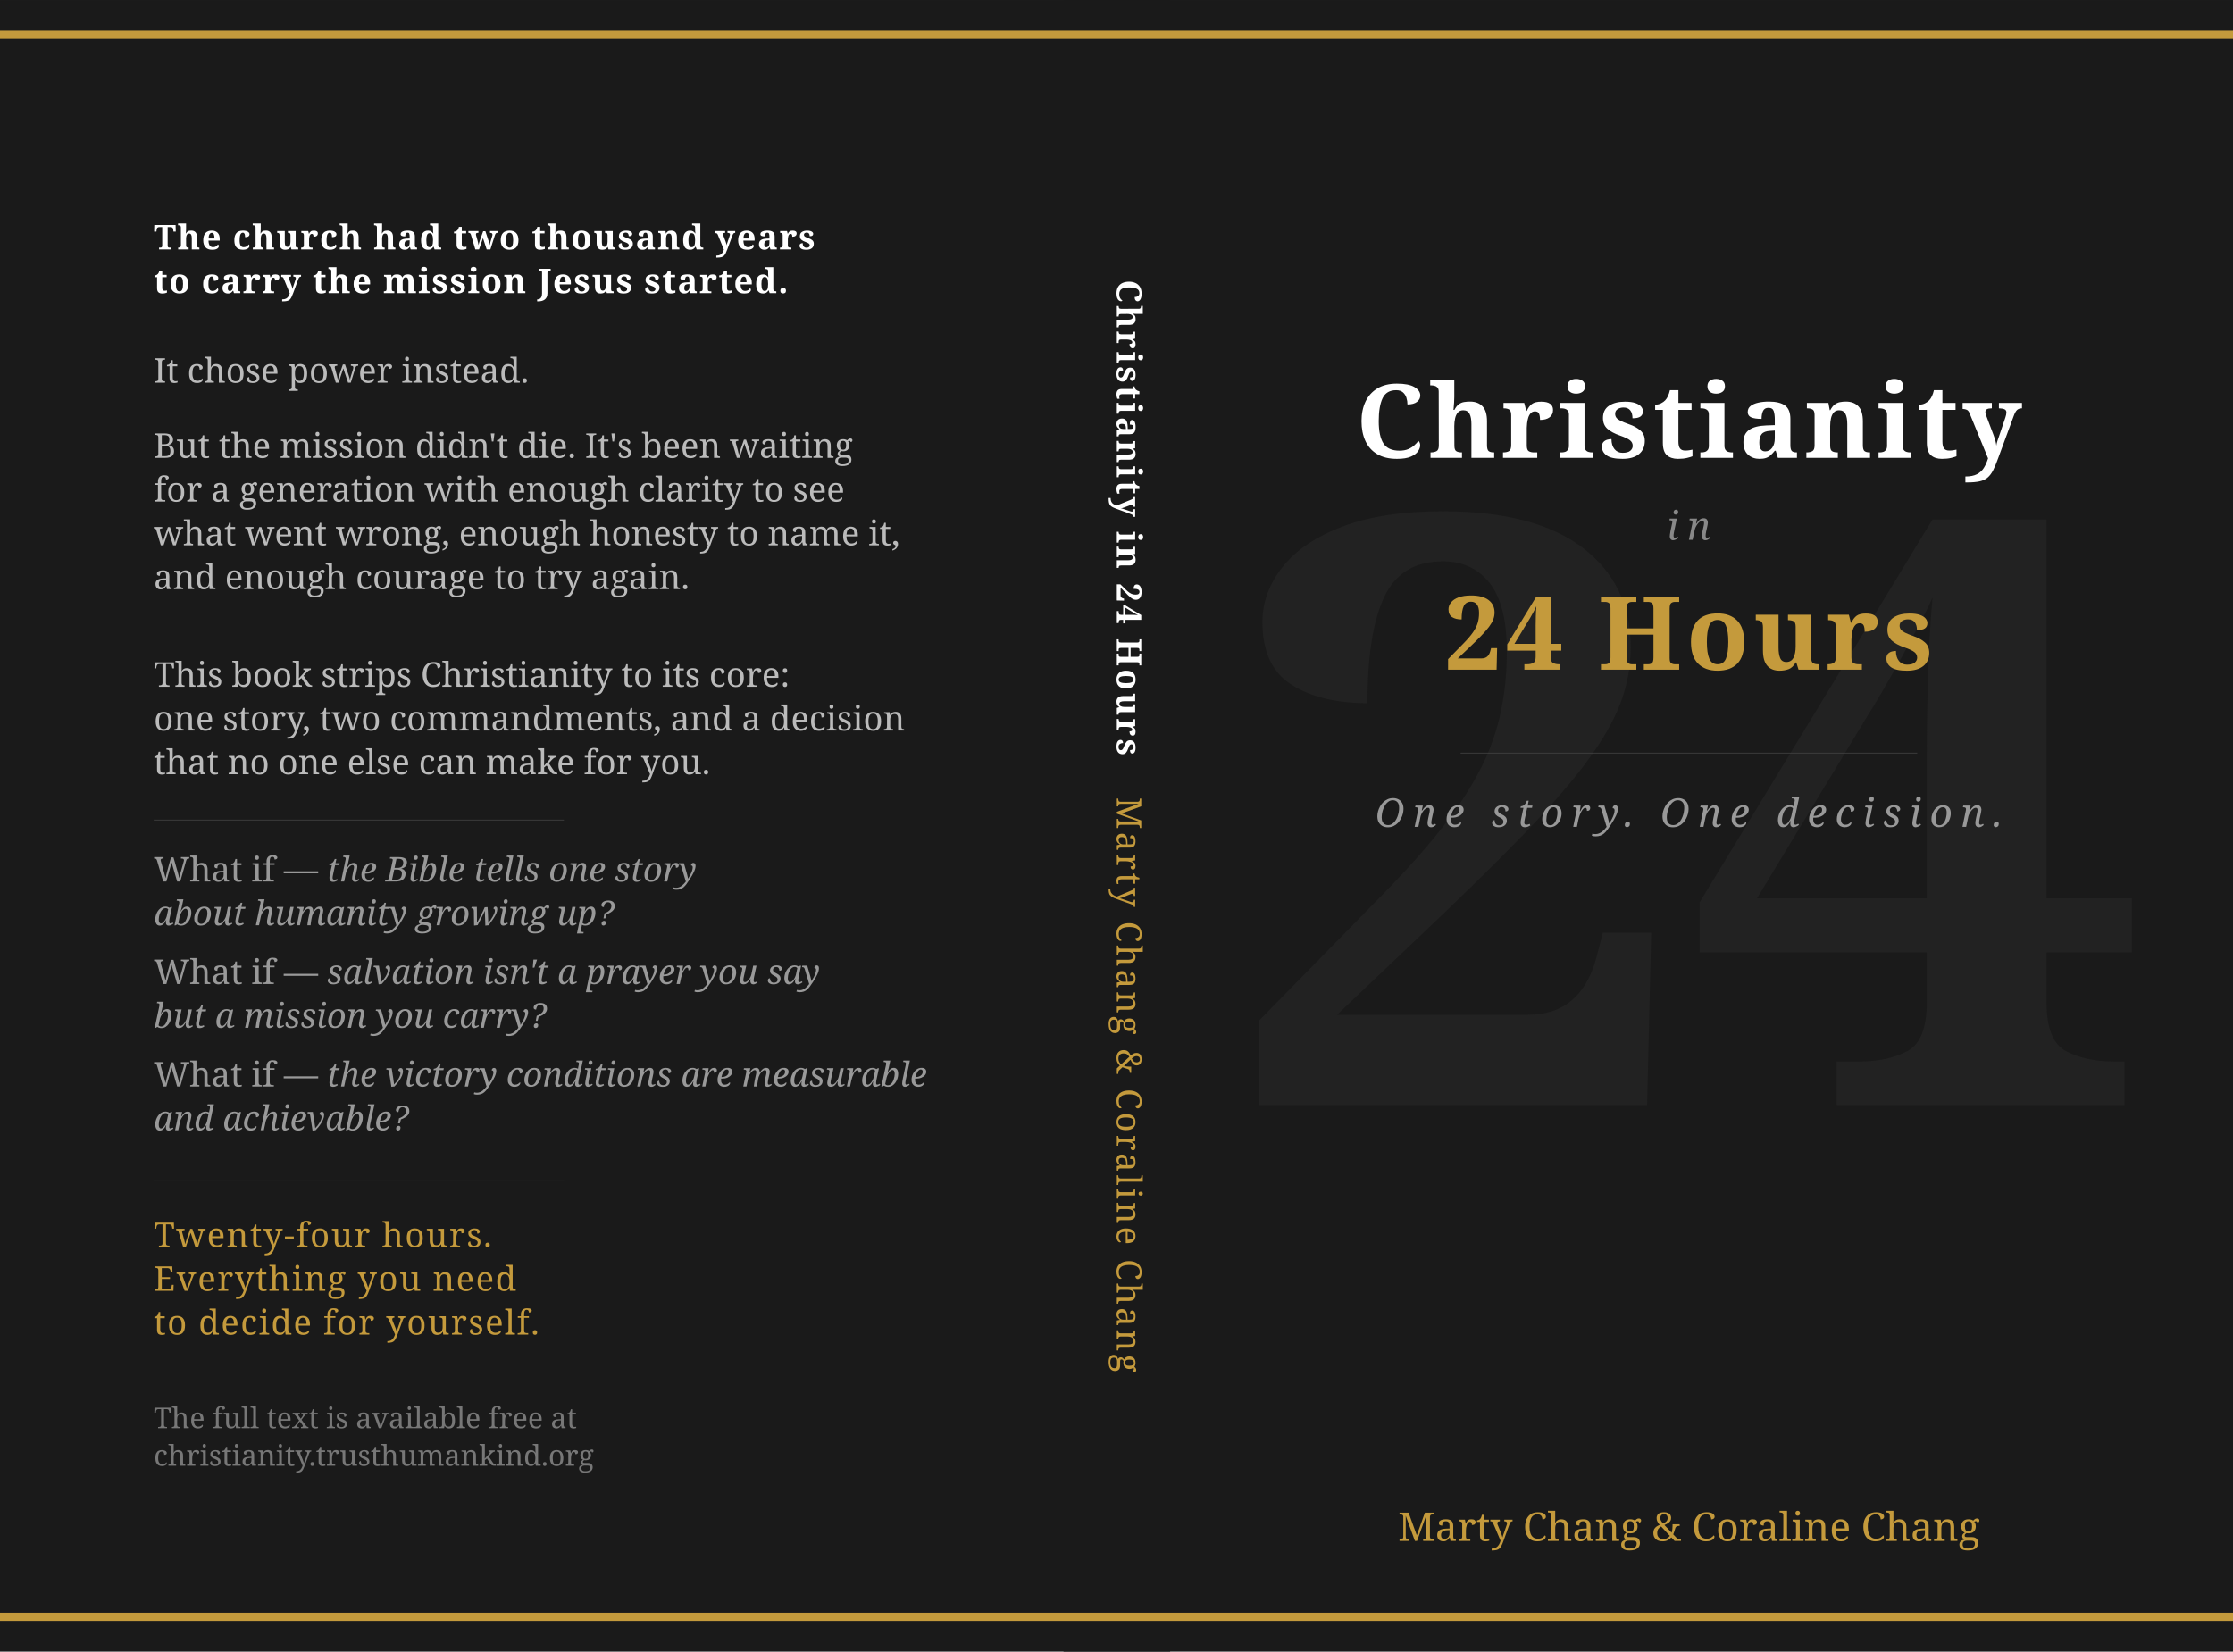
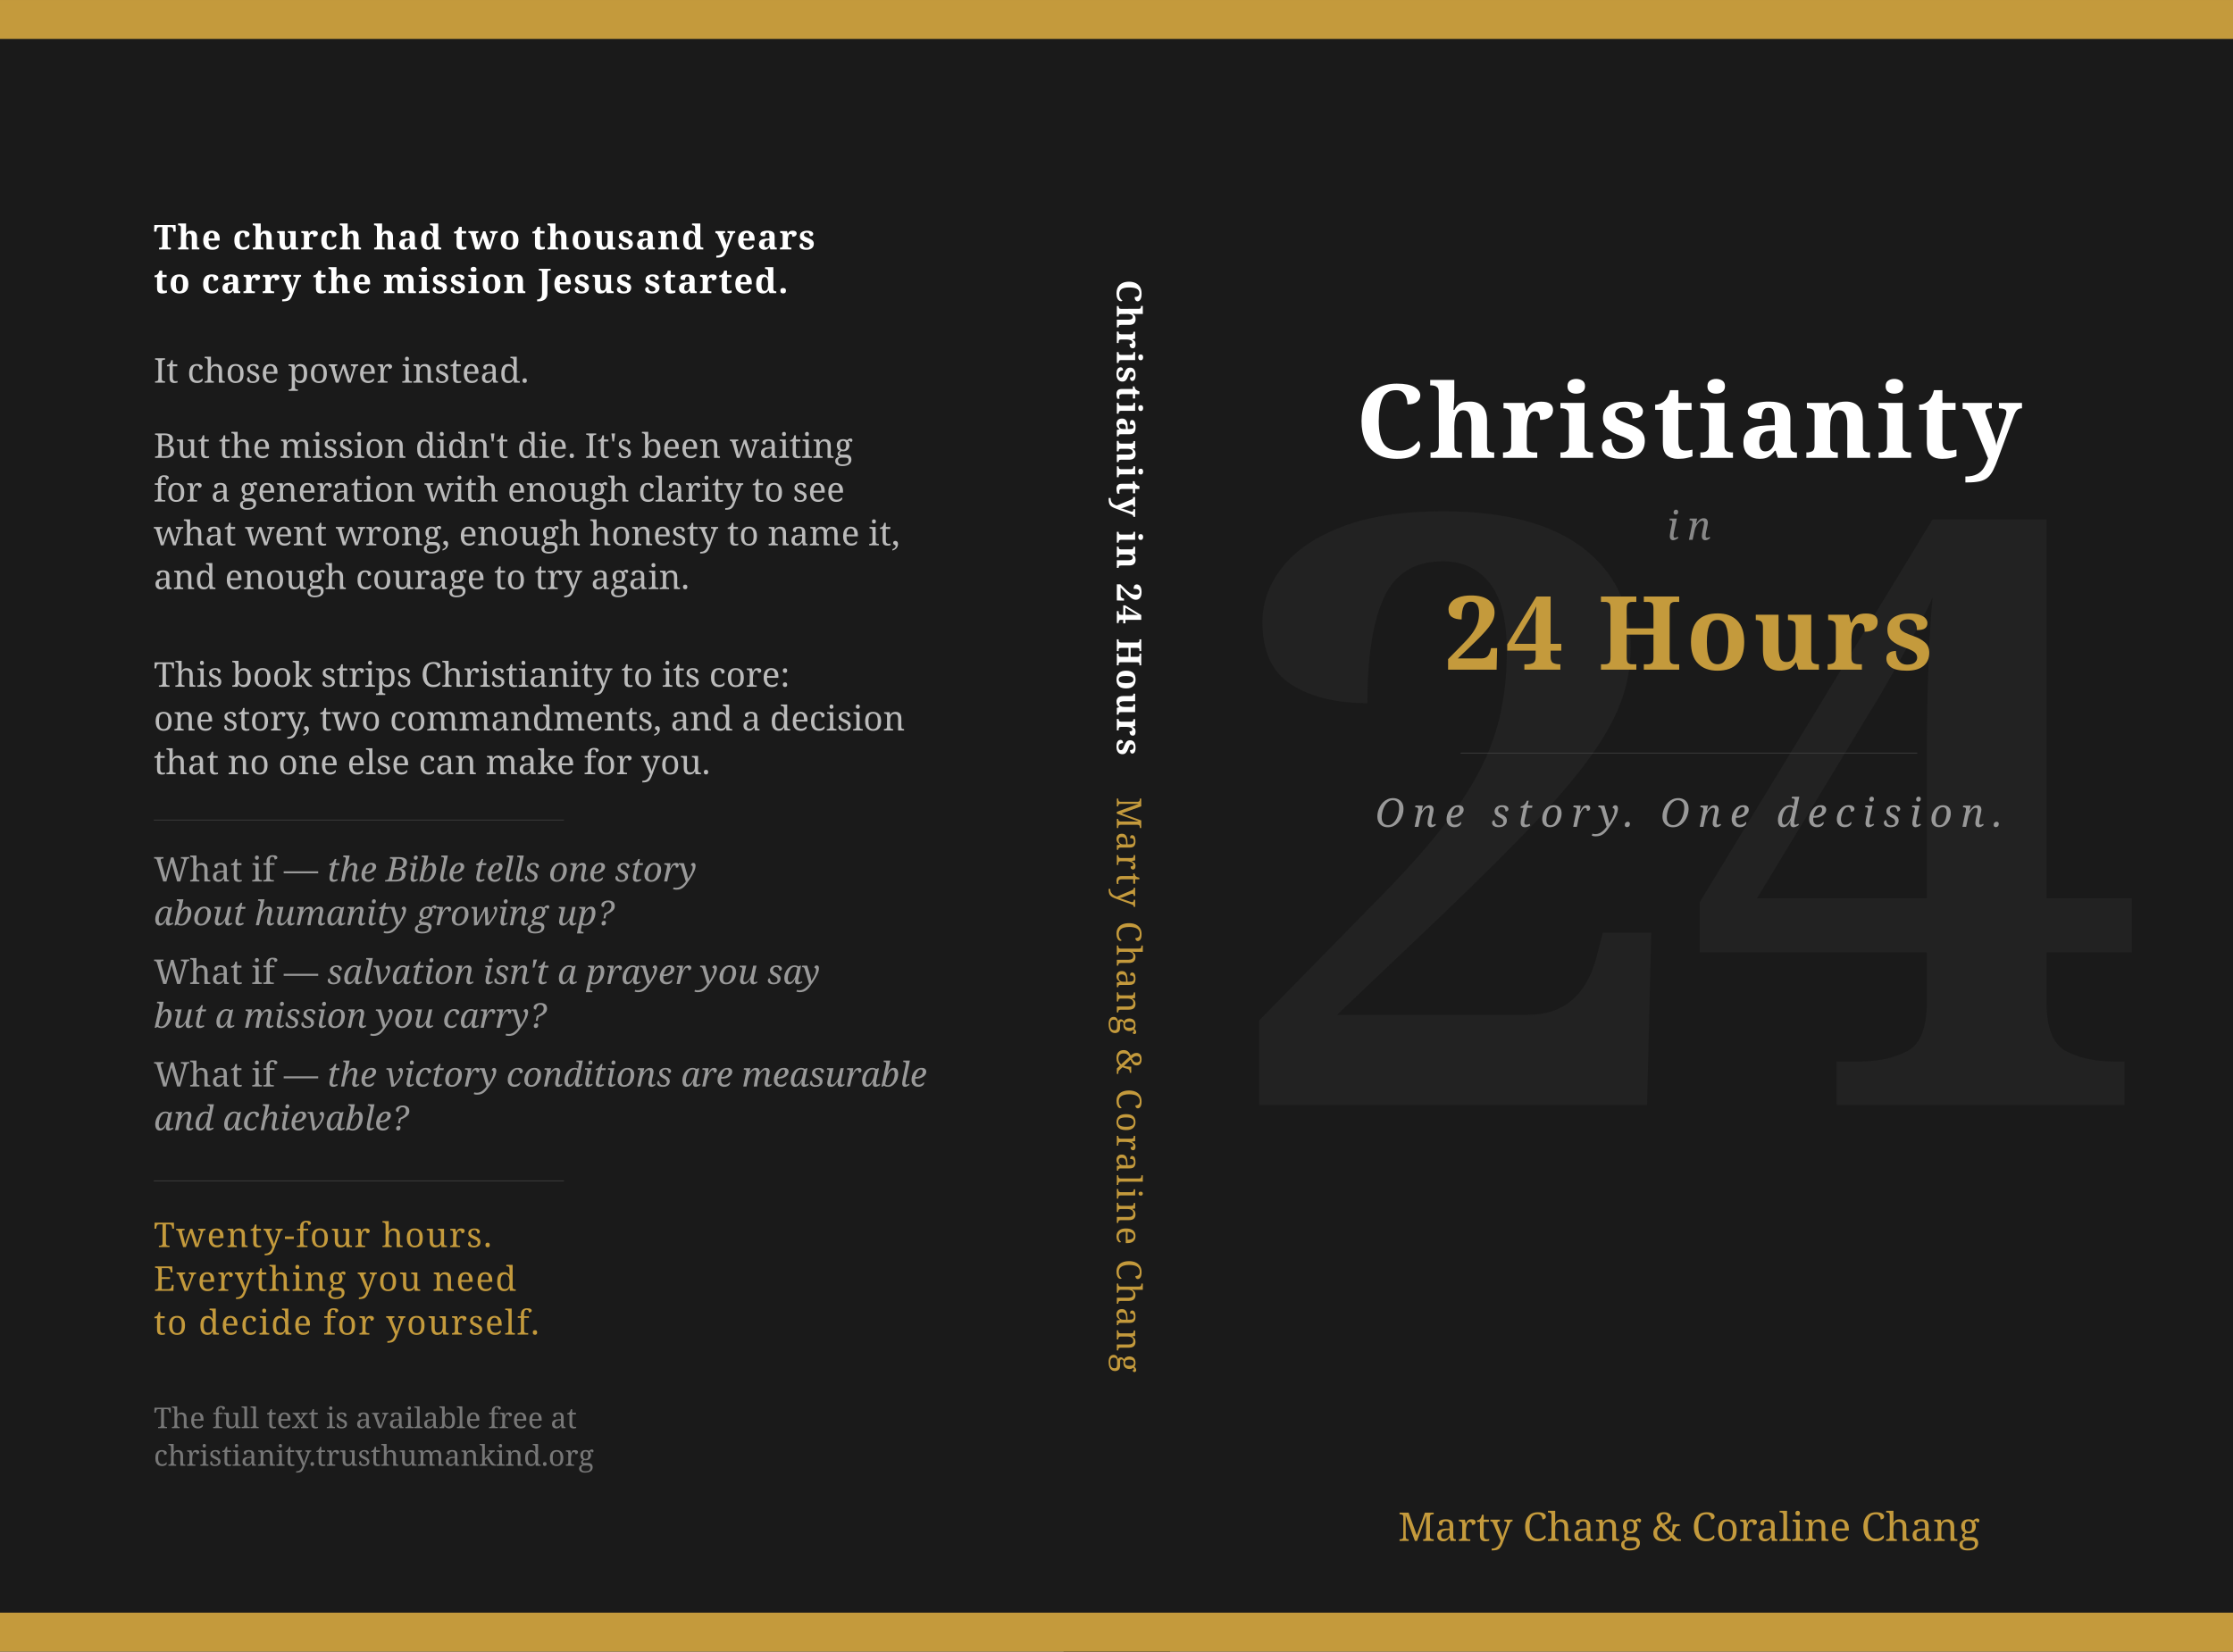
<svg xmlns="http://www.w3.org/2000/svg" viewBox="0 0 3267 2417" width="10.889in" height="8.056in">
  <rect width="3267" height="2417" fill="#1a1a1a" />
  <text x="225" y="365" text-anchor="start" font-family="'Crimson Text', Georgia, serif" font-size="50" font-weight="bold" fill="#ffffff" letter-spacing="2">
    <tspan x="225" dy="0">The church had two thousand years</tspan>
    <tspan x="225" dy="64">to carry the mission Jesus started.</tspan>
  </text>
  <text x="225" y="560" text-anchor="start" font-family="'Crimson Text', Georgia, serif" font-size="50" fill="#bbbbbb">It chose power instead.</text>
  <text x="225" y="670" text-anchor="start" font-family="'Crimson Text', Georgia, serif" font-size="50" fill="#bbbbbb">
    <tspan x="225" dy="0">But the mission didn't die. It's been waiting</tspan>
    <tspan x="225" dy="64">for a generation with enough clarity to see</tspan>
    <tspan x="225" dy="64">what went wrong, enough honesty to name it,</tspan>
    <tspan x="225" dy="64">and enough courage to try again.</tspan>
  </text>
  <text x="225" y="1005" text-anchor="start" font-family="'Crimson Text', Georgia, serif" font-size="50" fill="#bbbbbb">
    <tspan x="225" dy="0">This book strips Christianity to its core:</tspan>
    <tspan x="225" dy="64">one story, two commandments, and a decision</tspan>
    <tspan x="225" dy="64">that no one else can make for you.</tspan>
  </text>
  <line x1="225" y1="1200" x2="825" y2="1200" stroke="#444444" stroke-width="1" />
  <text text-anchor="start" font-family="'Crimson Text', Georgia, serif" font-size="50" fill="#999999">
    <tspan x="225" y="1290">
      <tspan>What if —</tspan>
      <tspan font-style="italic">the Bible tells one story</tspan>
    </tspan>
    <tspan x="225" dy="64" font-style="italic">about humanity growing up?</tspan>
    <tspan x="225" dy="86">
      <tspan>What if —</tspan>
      <tspan font-style="italic">salvation isn't a prayer you say</tspan>
    </tspan>
    <tspan x="225" dy="64" font-style="italic">but a mission you carry?</tspan>
    <tspan x="225" dy="86">
      <tspan>What if —</tspan>
      <tspan font-style="italic">the victory conditions are measurable</tspan>
    </tspan>
    <tspan x="225" dy="64" font-style="italic">and achievable?</tspan>
  </text>
  <line x1="225" y1="1728" x2="825" y2="1728" stroke="#444444" stroke-width="1" />
  <text x="225" y="1825" text-anchor="start" font-family="'Crimson Text', Georgia, serif" font-size="50" fill="#c49a3c" letter-spacing="2">Twenty-four hours.</text>
  <text x="225" y="1889" text-anchor="start" font-family="'Crimson Text', Georgia, serif" font-size="50" fill="#c49a3c" letter-spacing="2">Everything you need</text>
  <text x="225" y="1953" text-anchor="start" font-family="'Crimson Text', Georgia, serif" font-size="50" fill="#c49a3c" letter-spacing="2">to decide for yourself.</text>
  <text x="225" y="2090" text-anchor="start" font-family="'Crimson Text', Georgia, serif" font-size="42" fill="#777777">The full text is available free at</text>
  <text x="225" y="2145" text-anchor="start" font-family="'Crimson Text', Georgia, serif" font-size="42" fill="#777777">christianity.trusthumankind.org</text>
  <rect x="1556" y="0" width="156" height="2417" fill="#1a1a1a" />
  <g transform="translate(1634, 1209) rotate(90)">
    <text x="0" y="0" text-anchor="middle" font-family="'Crimson Text', Georgia, serif" font-size="50" fill="#ffffff" letter-spacing="4">
      <tspan font-weight="bold">Christianity in 24 Hours</tspan>
      <tspan dx="48" fill="#c49a3c">Marty Chang &amp; Coraline Chang</tspan>
    </text>
  </g>
  <text x="2471" y="1617" text-anchor="middle" font-family="'Crimson Text', Georgia, serif" font-size="1200" font-weight="bold" fill="#222222">24</text>
  <text x="2471" y="670" text-anchor="middle" font-family="'Crimson Text', Georgia, serif" font-size="150" font-weight="bold" fill="#ffffff" letter-spacing="6">Christianity</text>
  <text x="2471" y="790" text-anchor="middle" font-family="'Crimson Text', Georgia, serif" font-size="58" fill="#888888" letter-spacing="12" font-style="italic">in</text>
  <text x="2471" y="980" text-anchor="middle" font-family="'Crimson Text', Georgia, serif" font-size="150" font-weight="bold" fill="#c49a3c" letter-spacing="6">24 Hours</text>
  <line x1="2137" y1="1102" x2="2805" y2="1102" stroke="#444444" stroke-width="1" />
  <text x="2471" y="1210" text-anchor="middle" font-family="'Crimson Text', Georgia, serif" font-size="58" fill="#999999" letter-spacing="12" font-style="italic">One story. One decision.</text>
  <text x="2471" y="2255" text-anchor="middle" font-family="'Crimson Text', Georgia, serif" font-size="58" fill="#c49a3c">Marty Chang &amp; Coraline Chang</text>
-   <rect x="0" y="45" width="3267" height="12" fill="#c49a3c" />
-   <rect x="0" y="2360" width="3267" height="12" fill="#c49a3c" />
+   <rect x="0" y="0" width="3267" height="57" fill="#c49a3c" />
+   <rect x="0" y="2360" width="3267" height="57" fill="#c49a3c" />
</svg>
